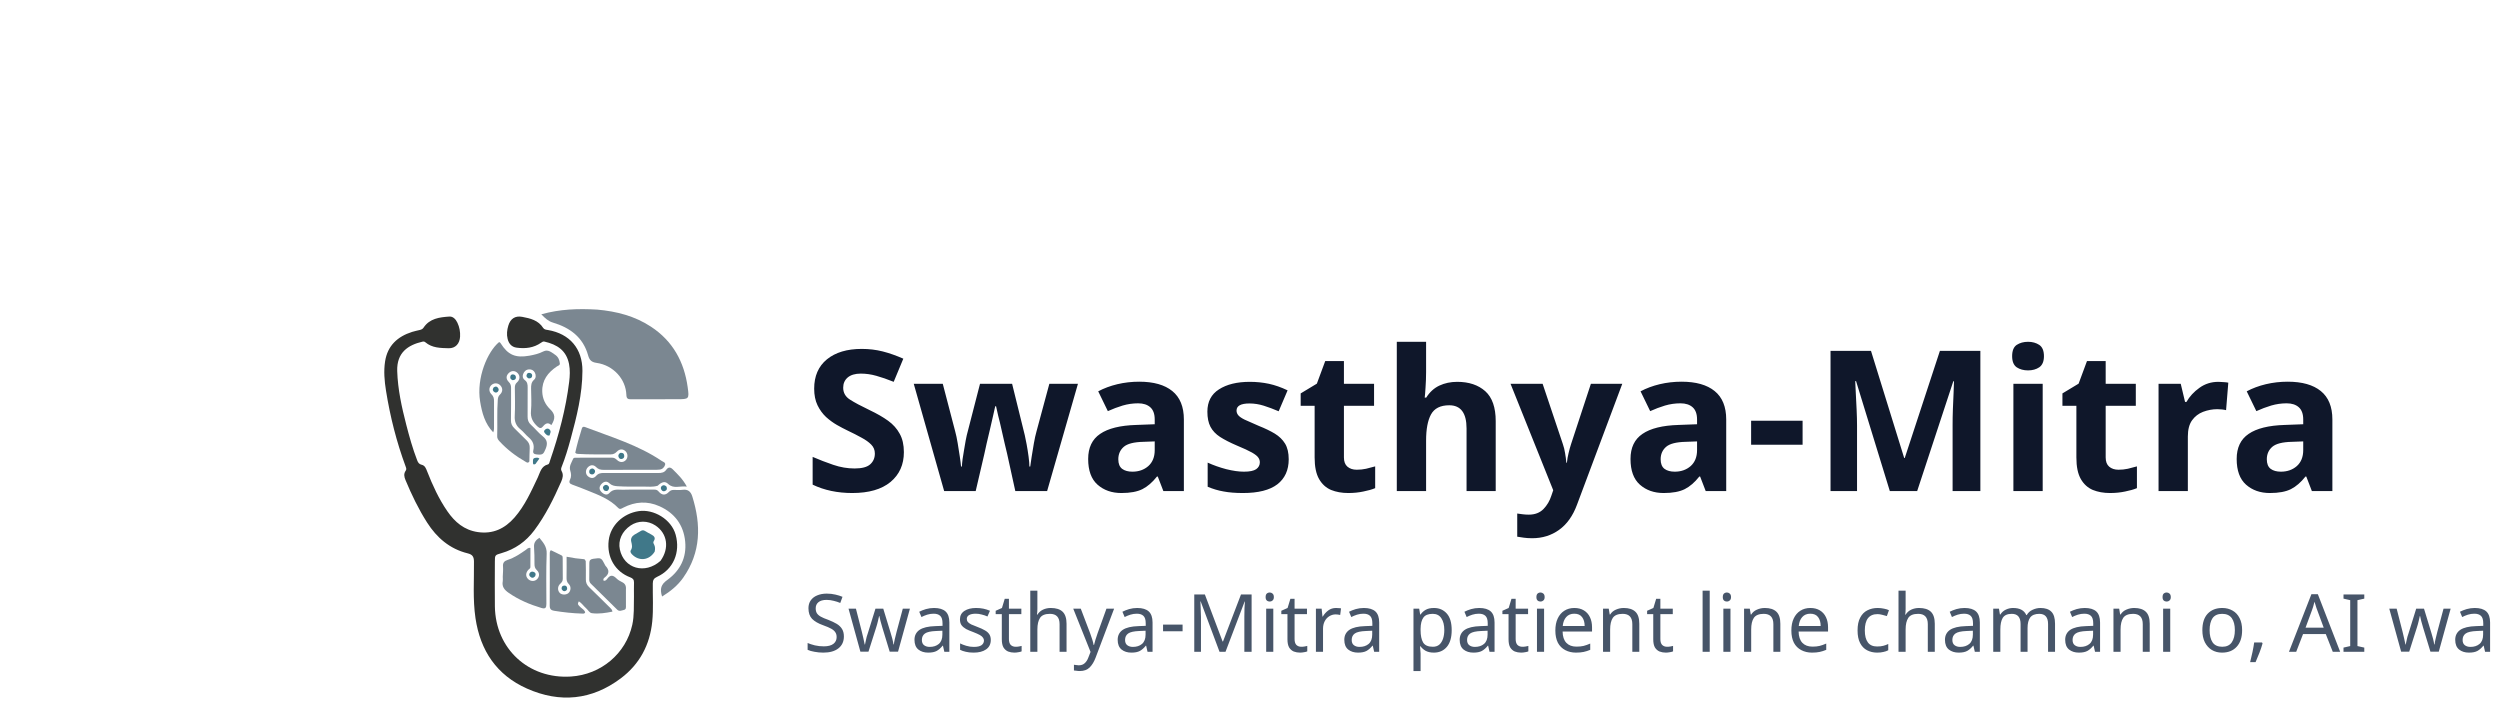
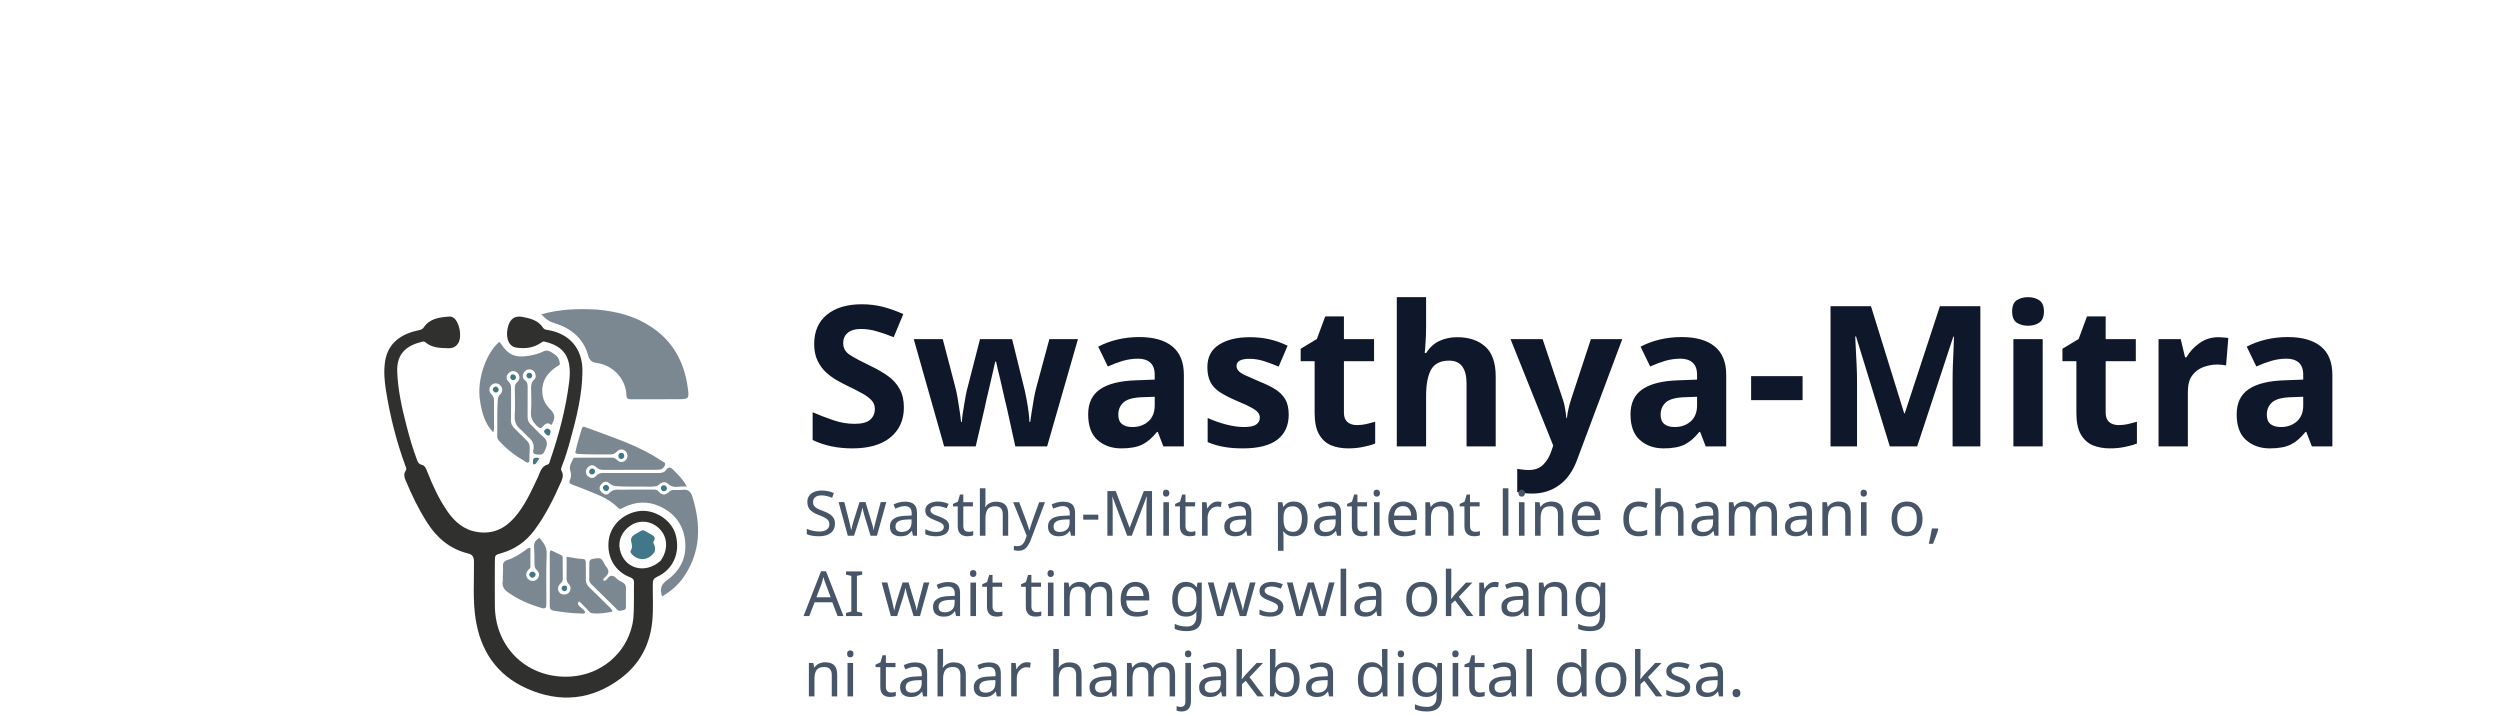
<svg xmlns="http://www.w3.org/2000/svg" width="280" height="80" viewBox="0 0 280 80" fill="none" role="img" aria-labelledby="logoTitle logoDesc">
  <rect width="580" height="500" rx="12" fill="none" />
  <g transform="translate(10 4) scale(0.1)">
    <path fill="#30312fff" opacity="1" stroke="none" d="M610.031,628 C610.035,622.502 609.93,617.499 610.077,612.505 C610.169,609.38 608.944,607.774 605.947,606.651 C588.815,600.232 579.435,584.029 581.733,565.242 C583.816,548.212 597.915,535.13 615.274,532.474 C632.085,529.902 651.969,541.58 656.741,558.909 C662.226,578.823 654.052,597.864 635.889,606.074 C632.186,607.747 631.181,609.801 631.13,613.606 C630.942,627.756 631.93,641.919 630.528,656.06 C627.919,682.356 616.262,703.972 595.323,719.716 C562.817,744.157 527.08,747.604 490.205,731.199 C456.287,716.11 437.925,688.73 432.531,652.247 C429.416,631.181 431.058,610.009 430.838,588.887 C430.78,583.306 429.002,581.032 423.735,579.729 C403.722,574.778 389.214,562.258 378.342,545.227 C368.729,530.166 361.002,514.114 354.143,497.635 C352.672,494.101 351.928,490.608 354.387,487.197 C355.552,485.581 354.91,484.097 354.316,482.49 C344.121,454.923 336.947,426.57 332.322,397.559 C330.585,386.665 329.606,375.679 331.301,364.745 C334.025,347.18 345.168,336.949 361.544,331.736 C364.39,330.83 367.346,330.269 370.251,329.551 C371.899,329.144 373.346,328.522 374.362,326.991 C381.268,316.584 392.324,315.328 403.265,314.544 C407.482,314.242 410.486,317.642 412.308,321.476 C414.639,326.38 415.578,331.559 415.291,337.007 C414.882,344.776 410.179,350.261 402.404,350.032 C393.367,349.767 383.968,349.787 376.399,343.343 C375.429,342.517 374.377,342.377 373.141,342.664 C357.044,346.404 344.215,354.827 344.879,375.602 C345.531,396.034 349.888,415.85 354.963,435.513 C358.454,449.037 362.203,462.51 367.249,475.576 C368.204,478.05 369.352,479.88 372.204,480.514 C375.953,481.347 377.109,484.623 378.347,487.787 C384.489,503.486 391.487,518.773 401.108,532.694 C409.431,544.737 419.878,553.674 435.071,555.916 C452.05,558.42 465.408,552.041 476.274,539.613 C487.827,526.399 494.843,510.472 502.285,494.824 C504.999,489.117 506.017,482.134 513.703,480.125 C515.257,479.719 515.5,477.447 516.039,475.881 C525.927,447.179 533.713,417.951 537.463,387.771 C538.282,381.18 538.604,374.373 537.348,367.831 C534.411,352.536 524.078,345.868 509.758,342.574 C508.287,342.235 507.292,342.931 506.15,343.744 C497.809,349.681 488.357,350.718 478.576,349.381 C473.051,348.625 469.878,344.946 468.53,339.559 C467.27,334.523 467.871,329.584 469.304,324.766 C471.606,317.033 476.904,313.366 484.854,314.865 C493.841,316.56 502.907,318.646 508.38,327.299 C509.568,329.177 511.76,329.283 513.708,329.615 C538.123,333.778 552.414,350.546 552.329,375.368 C552.239,401.591 545.885,426.781 539.067,451.849 C536.23,462.283 533.11,472.653 529.112,482.725 C528.48,484.316 528.021,485.868 528.959,487.512 C531.274,491.567 530.314,495.421 528.546,499.435 C520.138,518.527 510.963,537.205 498.416,553.98 C489.063,566.484 476.879,575.132 461.766,579.478 C454.28,581.63 454.261,581.657 454.251,589.24 C454.229,605.903 454.035,622.568 454.27,639.228 C454.938,686.668 492.044,720.786 539.427,717.714 C573.151,715.527 600.963,692.142 608.141,659.847 C610.438,649.514 609.769,638.972 610.031,628 M639.72,588.193 C649.966,574.159 647.558,557.401 634.014,548.491 C625.48,542.877 614.651,542.899 606.292,548.548 C596.589,555.104 592.066,565.187 594.242,575.408 C598.788,596.753 622.216,603.678 639.72,588.193 z" />
    <path fill="#00192b84" opacity="1" stroke="none" d="M568.904,306.762 C590.713,308.714 610.965,313.957 629.131,325.916 C653.602,342.026 666.288,365.277 670.214,393.711 C672.052,407.019 671.721,407.088 658.391,407.117 C641.226,407.153 624.059,407.084 606.894,407.212 C603.265,407.239 601.674,406.495 601.532,402.267 C600.936,384.442 586.742,369.065 568.284,366.454 C562.677,365.661 560.226,363.566 558.679,357.976 C553.117,337.883 538.425,326.951 519.268,321.3 C514.167,319.795 510.713,316.589 506.242,312.036 C527.277,306.141 547.764,305.508 568.904,306.762 z" />
    <path fill="#00192b84" opacity="1" stroke="none" d="M636.599,504.039 C631.004,505.693 625.64,504.969 620.337,504.976 C610.846,504.99 601.352,505.219 591.856,504.592 C588.255,504.354 585.211,503.857 582.427,501.195 C579.502,498.4 576.252,499.258 573.638,502.104 C571.2,504.757 570.651,507.659 573.209,510.596 C575.814,513.59 579.712,515.327 582.346,512.311 C586.972,507.013 592.671,508.659 597.994,508.504 C609.646,508.165 621.316,508.449 632.977,508.378 C634.968,508.366 636.281,508.868 637.649,510.481 C641.348,514.843 645.276,515.055 649.118,511.017 C650.828,509.22 652.572,508.678 654.83,508.71 C657.995,508.754 661.21,509.028 664.319,508.596 C670.341,507.76 673.615,510.408 675.349,515.938 C685.349,547.806 685.173,578.558 665.191,607.021 C659.015,615.819 650.771,622.438 641.526,628.107 C638.71,619.358 640.521,614.482 647.222,609.654 C661.908,599.074 669.131,584.448 667.407,566.538 C665.632,548.087 655.666,534.589 638.559,526.96 C624.909,520.872 611.352,521.762 598.109,528.552 C596.255,529.503 594.503,531.051 592.324,528.802 C582.87,519.05 570.482,514.393 558.27,509.471 C552.555,507.167 546.828,504.88 541.027,502.806 C538.069,501.749 536.867,500.306 538.416,497.264 C540.112,493.933 539.79,490.57 538.684,487.08 C537.115,482.126 540.123,478.094 541.903,473.893 C542.569,472.321 544.5,472.63 545.966,472.627 C559.131,472.603 572.297,472.66 585.463,472.587 C587.867,472.574 589.432,473.64 591.088,475.213 C594.239,478.207 598.129,478.141 600.863,475.374 C603.461,472.744 603.365,468.038 600.66,465.433 C597.759,462.641 594.009,462.571 590.919,465.814 C588.902,467.929 586.832,468.94 583.957,468.92 C571.796,468.837 559.631,469.16 547.48,468.37 C546.486,468.305 545.465,468.333 544.275,467.008 C546.228,458.004 548.883,448.8 551.753,439.653 C552.355,437.733 553.892,437.769 555.432,438.357 C584.639,449.515 614.829,458.459 641.106,476.228 C642.753,477.342 645.782,477.977 644.857,480.76 C643.955,483.472 641.865,485.62 638.699,485.96 C636.717,486.173 634.707,486.171 632.709,486.173 C613.877,486.193 595.044,486.153 576.212,486.238 C572.921,486.253 570.235,485.793 567.706,483.19 C564.949,480.352 561.406,480.314 558.404,483.354 C555.605,486.189 555.521,490.788 558.282,493.23 C561.373,495.962 564.956,496.181 567.603,493.055 C570.13,490.072 573.021,489.716 576.459,489.724 C596.791,489.772 617.124,489.667 637.456,489.777 C641.029,489.797 644.022,489.223 646.193,486.166 C648.429,483.018 650.745,482.901 653.54,485.707 C659.024,491.213 664.723,496.513 669.258,504.999 C661.383,503.928 654.436,507.937 648.178,501.875 C644.922,498.721 641.163,499.597 636.599,504.039 z" />
    <path fill="#00192b84" opacity="1" stroke="none" d="M492.899,476.807 C491.299,479.237 489.818,477.816 488.47,477.045 C477.705,470.889 467.937,463.451 459.507,454.315 C458.017,452.699 456.775,451.027 456.854,448.614 C457.298,434.968 456.5,421.302 457.528,407.66 C457.696,405.426 458.137,403.676 459.923,401.981 C463.382,398.7 463.269,394.484 460.144,391.411 C457.356,388.671 453.097,388.661 450.233,391.387 C447.446,394.04 447.291,398.543 450.488,401.636 C452.802,403.874 453.32,406.261 453.298,409.216 C453.223,419.377 453.3,429.538 453.29,439.699 C453.289,441.158 453.127,442.616 452.436,444.25 C443.105,434.582 439.817,422.346 437.735,409.647 C433.374,383.042 446.143,353.775 458.88,343.221 C459.864,343.194 460.365,343.898 460.803,344.593 C468.967,357.541 477.312,361.172 492.869,358.381 C498.274,357.411 503.569,356.141 508.559,353.6 C513.853,350.904 517.792,354.735 521.704,357.322 C525.039,359.527 526.711,363.088 527.032,367.079 C527.202,369.189 525.065,369.531 523.748,370.415 C513.628,377.203 506.851,385.953 507.326,398.815 C507.609,406.466 510.625,413.002 516.142,418.32 C521.86,423.832 522.311,428.587 517.491,436.122 C513.789,432.59 510.87,434.199 508.15,437.599 C506.226,440.004 504.503,439.956 502.012,437.659 C496.828,432.88 493.988,427.78 494.696,420.286 C495.475,412.032 494.913,403.645 494.822,395.317 C494.781,391.584 494.939,388.176 498.113,385.363 C500.448,383.293 500.398,380.187 499.102,377.469 C497.854,374.854 495.381,373.519 492.546,373.702 C489.291,373.912 487.074,375.824 485.915,378.965 C484.909,381.69 485.57,384.116 487.732,385.683 C490.762,387.88 490.995,390.786 490.975,394.055 C490.912,404.882 491.04,415.711 490.915,426.537 C490.871,430.259 491.786,433.189 494.682,435.794 C499.258,439.91 503.112,444.883 507.92,448.67 C513.057,452.717 513.456,456.933 511.188,462.554 C508.637,468.876 507.741,469.651 500.944,468.956 C498.06,468.66 496.568,467.513 497.297,464.45 C498.709,458.518 496.88,453.868 492.204,449.947 C488.9,447.176 486.296,443.559 482.941,440.864 C477.981,436.878 476.141,432.227 476.503,425.77 C477.089,415.309 476.703,404.79 476.629,394.296 C476.612,391.831 477.108,389.949 479.128,388.182 C482.465,385.261 482.596,380.929 479.926,378.045 C477.145,375.039 473.154,374.815 470.143,377.495 C466.68,380.577 466.389,384.432 469.921,387.918 C471.95,389.92 472.404,392.001 472.39,394.599 C472.326,406.593 472.525,418.59 472.262,430.578 C472.177,434.478 473.514,437.206 476.197,439.761 C480.777,444.123 485.1,448.755 489.704,453.09 C492.337,455.57 493.478,458.337 493.274,461.95 C493.001,466.768 493.072,471.606 492.899,476.807 z" />
    <path fill="#00192b84" opacity="1" stroke="none" d="M556.024,588.427 C556.132,595.538 556.289,602.199 556.147,608.852 C556.07,612.454 557.256,615.167 559.86,617.664 C567.785,625.262 575.526,633.052 583.37,640.735 C584.445,641.789 585.545,642.758 585.928,645.026 C578.218,646.562 570.605,647.8 562.894,646.762 C560.093,646.385 558.672,643.174 556.545,641.343 C553.681,638.877 551.625,635.524 548.286,633.486 C546.69,636.451 546.93,637.116 550.327,640.237 C552.222,641.978 554.776,643.176 555.395,645.964 C554.497,647.635 553.017,647.247 551.778,647.21 C541.294,646.898 530.891,645.751 520.541,644.069 C517.337,643.548 515.661,642.175 515.687,638.502 C515.826,619.028 515.734,599.553 515.735,580.078 C515.735,578.933 515.622,577.735 516.95,576.204 C520.863,578.098 524.996,580.006 529.031,582.104 C530.366,582.799 530.207,584.384 530.212,585.718 C530.241,593.208 530.203,600.699 530.318,608.188 C530.354,610.587 529.379,612.121 527.607,613.686 C524.399,616.519 524.216,621.01 526.801,623.945 C528.881,626.306 533.764,626.558 536.429,624.442 C539.366,622.11 540.004,617.076 537.073,614.204 C534.722,611.901 534.476,609.544 534.539,606.611 C534.697,599.167 534.591,591.718 534.591,583.546 C541.541,584.967 547.896,585.827 554.295,586.3 C554.885,586.343 555.399,587.392 556.024,588.427 z" />
    <path fill="#00192b84" opacity="1" stroke="none" d="M463.105,606.022 C463.221,601.874 463.686,598.184 463.367,594.564 C462.988,590.274 464.751,588.299 468.69,587.046 C476.226,584.648 482.723,580.212 489.143,575.705 C490.436,574.798 491.41,573.159 494.092,573.72 C494.092,580.818 494.141,588.04 494.05,595.26 C494.032,596.697 492.49,597.327 491.624,598.308 C488.62,601.709 488.57,605.67 491.483,608.544 C494.278,611.302 498.661,611.42 501.402,608.811 C504.386,605.971 504.62,601.711 501.313,598.636 C499.064,596.544 498.619,594.362 498.614,591.579 C498.603,585.259 498.596,578.921 498.119,572.626 C497.75,567.761 500.095,564.89 504.074,562.286 C508.354,567.595 512.576,572.15 512.275,580.035 C511.556,598.828 511.876,617.664 511.951,636.482 C511.968,640.733 510.827,642.248 506.394,640.923 C493.39,637.039 481.076,631.843 469.831,624.074 C465.019,620.75 461.943,617.163 463.08,611 C463.347,609.551 463.112,608.01 463.105,606.022 z" />
    <path fill="#00192b84" opacity="1" stroke="none" d="M601.034,620.295 C601.044,626.582 601.078,632.404 601.047,638.226 C601.036,640.168 601.467,642.505 598.793,643.119 C596.296,643.691 593.656,645.171 591.262,642.816 C581.425,633.136 571.599,623.445 561.771,613.755 C560.518,612.519 559.95,610.971 559.954,609.248 C559.972,602.927 560.051,596.608 560.066,590.288 C560.072,587.415 561.533,586.251 564.308,585.857 C573.42,584.561 573.409,584.487 577.693,592.908 C577.844,593.204 577.964,593.539 578.187,593.772 C582.821,598.604 582.427,602.948 577.057,606.965 C576.192,607.613 575.393,608.644 575.903,610.252 C578.019,611.041 579.35,609.358 580.27,608.095 C583.589,603.536 586.685,604.11 590.329,607.724 C592.066,609.446 594.279,610.85 596.517,611.867 C600.099,613.496 601.429,616.097 601.034,620.295 z" />
    <path fill="#155a6fd0" opacity="1" stroke="none" d="M510.593,445.511 C508.651,443.447 509.181,442.023 511.045,440.767 C512.659,439.68 514.26,439.769 515.565,441.098 C517.885,443.461 515.817,445.589 515.556,447.631 C512.956,448.462 512.065,446.775 510.593,445.511 z" />
    <path fill="#155a6fd0" opacity="1" stroke="none" d="M499.368,605.403 C497.294,607.698 495.392,607.519 493.631,605.67 C492.645,604.634 492.454,603.22 493.197,602.007 C494.142,600.463 495.679,599.821 497.447,600.442 C499.673,601.224 500.541,602.76 499.368,605.403 z" />
    <path fill="#155a6fd0" opacity="1" stroke="none" d="M576.896,509.396 C575.12,507.455 574.594,505.629 576.5,503.964 C577.685,502.93 579.203,502.667 580.619,503.69 C581.964,504.661 582.511,506.048 581.947,507.61 C581.123,509.89 579.468,510.554 576.896,509.396 z" />
    <path fill="#155a6fd0" opacity="1" stroke="none" d="M594.586,467.234 C597.567,466.865 599.106,468.001 599.17,470.695 C599.211,472.367 598.294,473.54 596.666,473.979 C595.235,474.366 593.914,473.867 593.194,472.647 C592.037,470.688 592.365,468.838 594.586,467.234 z" />
    <path fill="#155a6fd0" opacity="1" stroke="none" d="M646.44,504.956 C647.494,507.49 646.84,509.177 644.636,509.996 C643.119,510.56 641.73,510.036 640.813,508.614 C639.914,507.219 639.842,505.669 641.005,504.544 C642.641,502.96 644.513,503.045 646.44,504.956 z" />
    <path fill="#155a6fd0" opacity="1" stroke="none" d="M452.877,393.903 C455.312,392.224 457.004,392.968 458.127,394.985 C458.81,396.212 458.539,397.609 457.533,398.682 C456.493,399.79 455.152,399.973 453.896,399.227 C451.87,398.023 451.294,396.309 452.877,393.903 z" />
    <path fill="#155a6fd0" opacity="1" stroke="none" d="M499.703,479.681 C496.789,481.082 496.913,479.077 496.927,477.527 C496.944,475.642 496.524,473.296 499.271,472.865 C500.791,472.626 502.488,472.155 504.096,473.61 C502.702,475.552 501.318,477.481 499.703,479.681 z" />
    <path fill="#155a6fd0" opacity="1" stroke="none" d="M474.208,385.842 C471.579,384.856 471.04,383.081 471.775,380.972 C472.267,379.556 473.626,379.179 475.036,379.391 C476.717,379.645 477.684,380.77 477.822,382.385 C478.014,384.627 476.626,385.618 474.208,385.842 z" />
    <path fill="#155a6fd0" opacity="1" stroke="none" d="M560.325,486.303 C562.228,484.327 564.057,484.181 565.674,485.899 C566.786,487.08 566.674,488.624 565.754,489.969 C564.93,491.175 563.63,491.616 562.296,491.261 C559.865,490.613 559.512,488.809 560.325,486.303 z" />
    <path fill="#155a6fd0" opacity="1" stroke="none" d="M492.145,383.853 C489.551,382.631 489.136,380.867 490.267,378.829 C491.005,377.499 492.429,377.439 493.781,377.787 C495.23,378.16 496.053,379.201 496.02,380.665 C495.97,382.851 494.688,383.911 492.145,383.853 z" />
    <path fill="#155a6fd0" opacity="1" stroke="none" d="M529.01,619.74 C528.775,617.125 529.902,615.962 532.04,615.844 C533.481,615.764 534.6,616.453 535.014,617.89 C535.46,619.444 535.145,620.9 533.64,621.701 C531.671,622.749 530.212,621.881 529.01,619.74 z" />
    <path fill="#155a6fd0" opacity="1" stroke="none" d="M633.214,577.905 C627.033,587.754 615.689,588.916 607.846,580.868 C606.603,579.593 605.559,577.784 606.472,576.39 C608.654,573.059 607.765,569.942 606.955,566.547 C606.182,563.305 607.653,560.655 610.445,558.895 C612.836,557.388 615.348,556.073 617.782,554.632 C619.375,553.688 620.826,553.707 622.442,554.718 C624.692,556.125 627.051,557.365 629.403,558.6 C632.599,560.279 634.645,562.388 632.201,566.083 C631.252,567.518 631.942,568.593 632.55,569.767 C633.841,572.257 633.939,574.86 633.214,577.905 z" />
  </g>
-   <text x="90" y="55" font-family="'Noto Sans Devanagari', 'Mangal', 'Noto Sans Bengali', 'Noto Sans', sans-serif" font-size="22" font-weight="700" fill="#0F172A">
+   <text x="90" y="50" font-family="'Noto Sans Devanagari', 'Mangal', 'Noto Sans Bengali', 'Noto Sans', sans-serif" font-size="22" font-weight="700" fill="#0F172A">
    Swasthya-Mitra
  </text>
-   <text x="90" y="73" font-family="'Noto Sans Devanagari', 'Mangal', 'Noto Sans Bengali', 'Noto Sans', sans-serif" font-size="9" fill="#475569">
-     Swasthya-Mitra patient line chamani o, AI wait time gwswla okrang ni tahar hamjakba digital doksa.
+   <text x="90" y="60" font-family="'Noto Sans Devanagari', 'Mangal', 'Noto Sans Bengali', 'Noto Sans', sans-serif" font-size="7" fill="#475569">
+     <tspan x="90" dy="0">
+       Swasthya-Mitra patient line chamani o,
+     </tspan>
+     <tspan x="90" dy="9">
+       AI wait time gwswla okrang
+     </tspan>
+     <tspan x="90" dy="9">
+       ni tahar hamjakba digital doksa.
+     </tspan>
  </text>
</svg>
